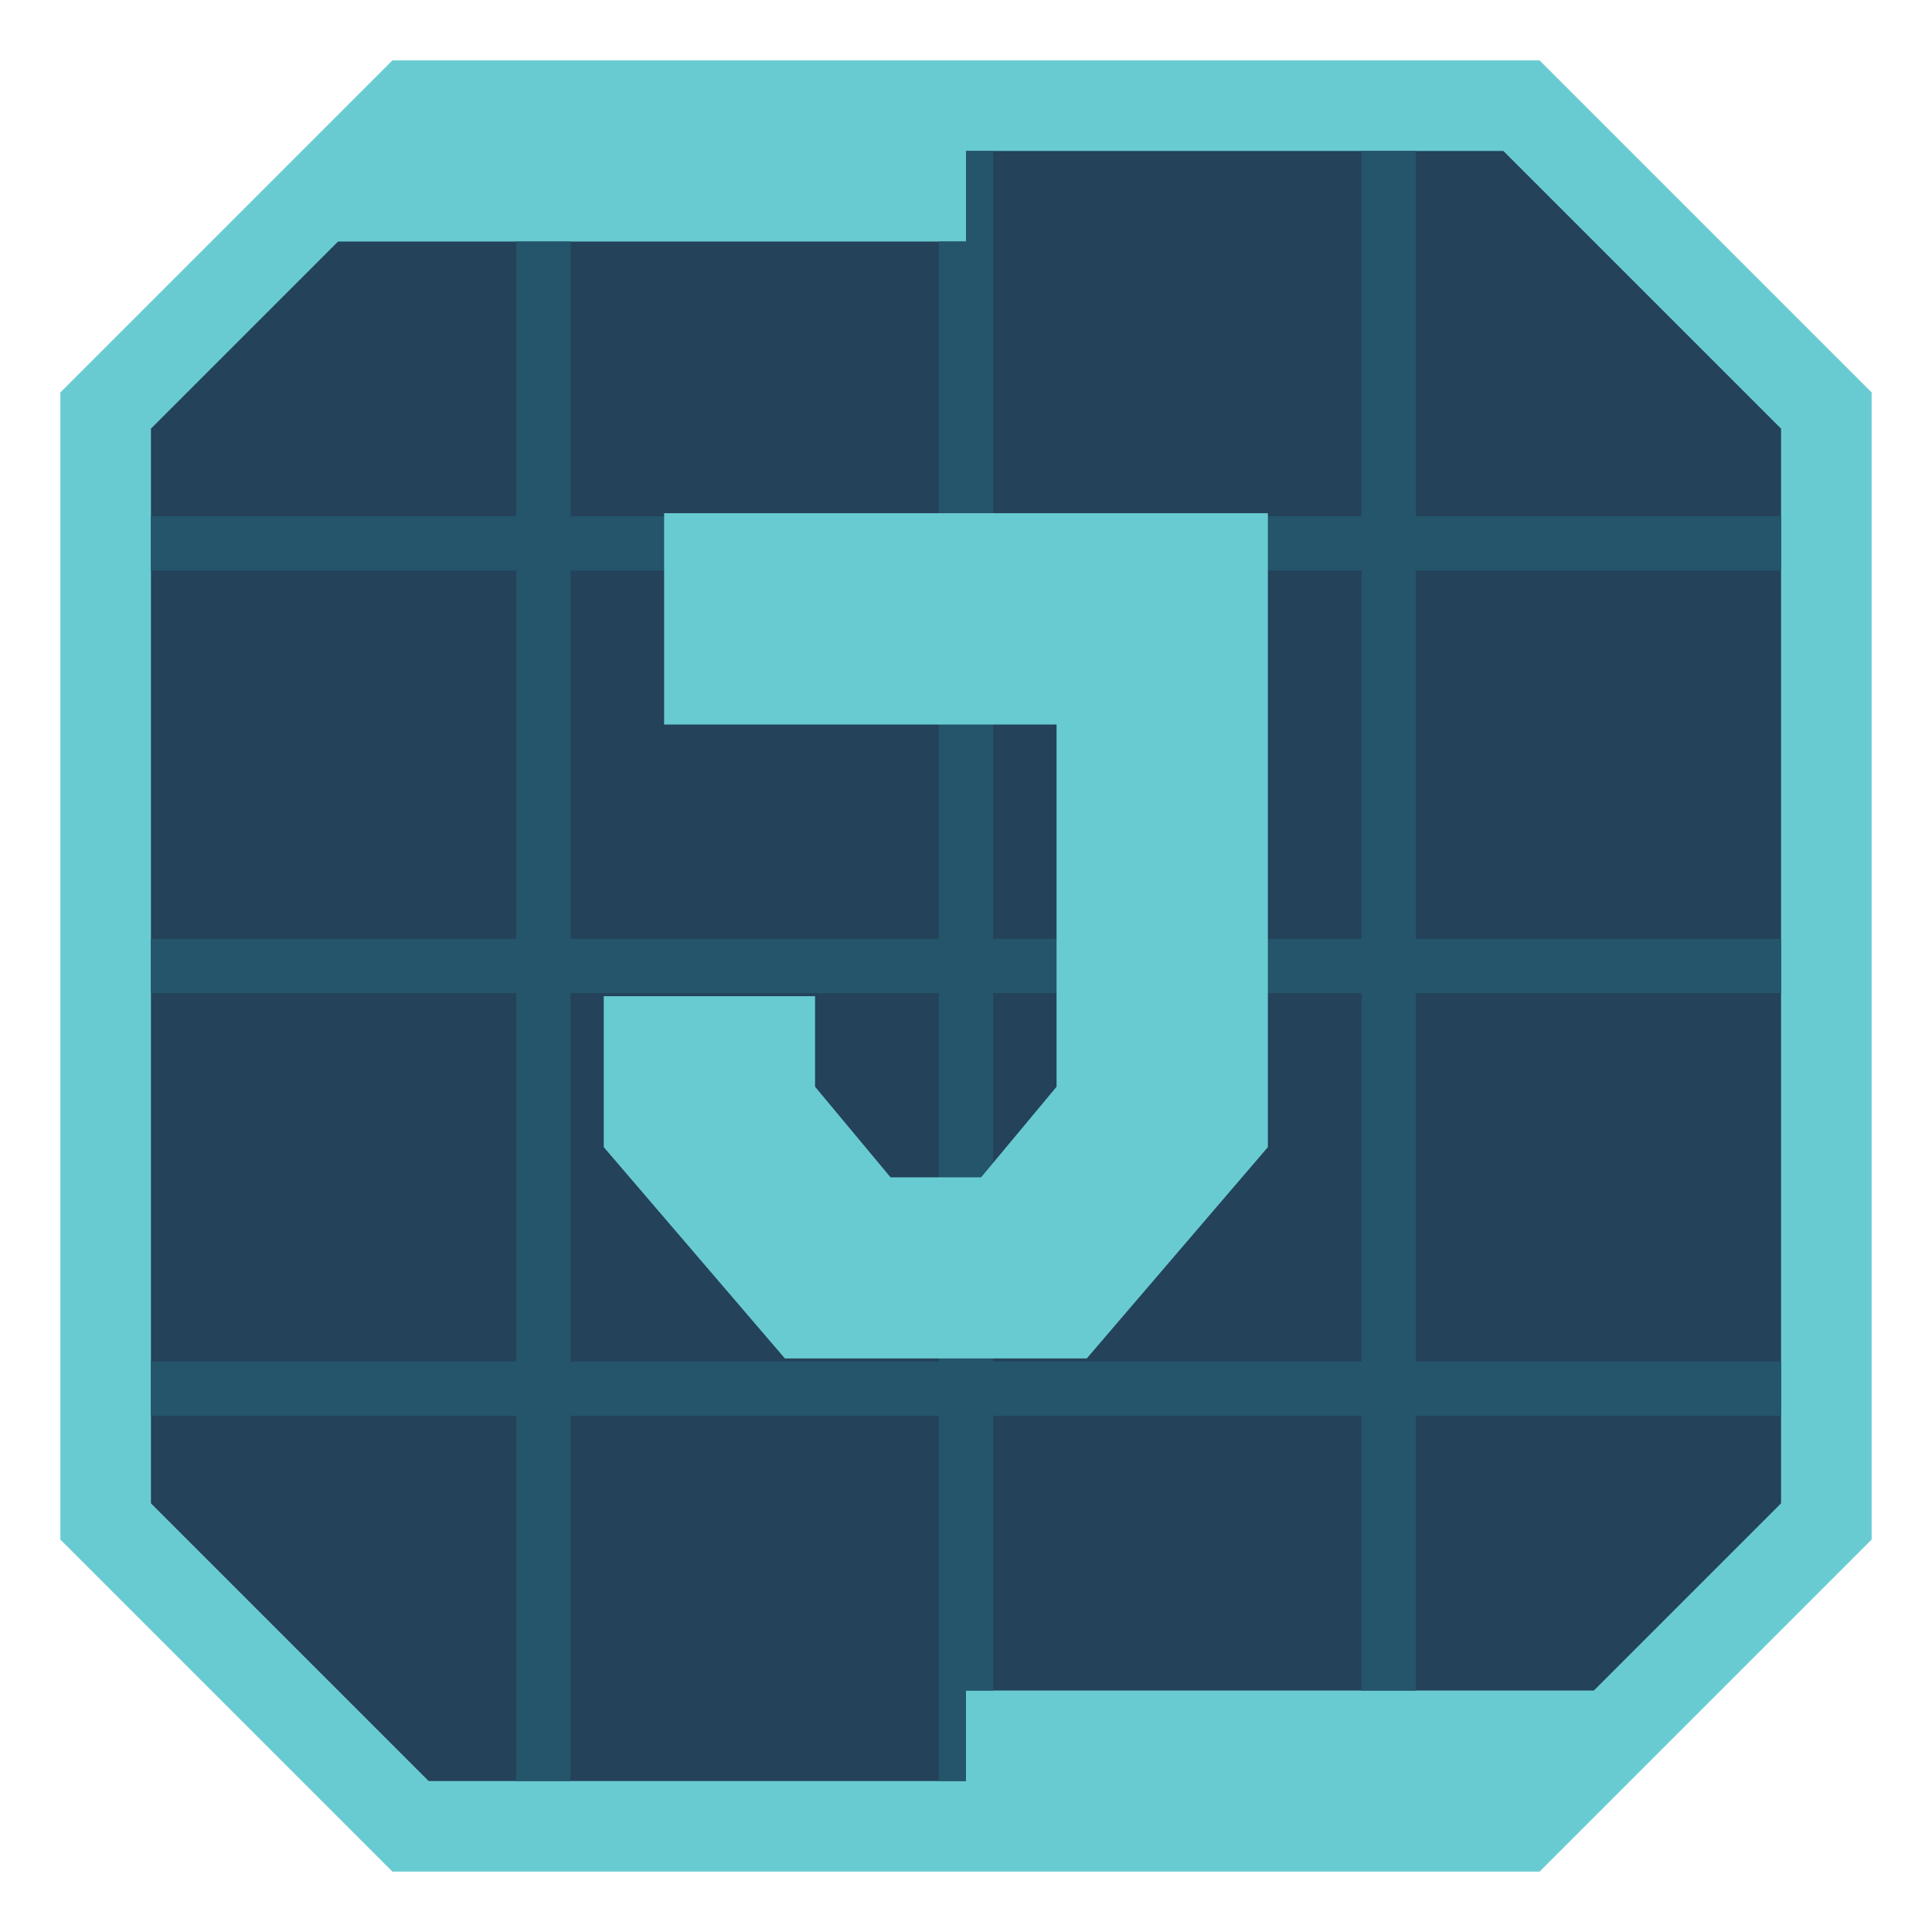
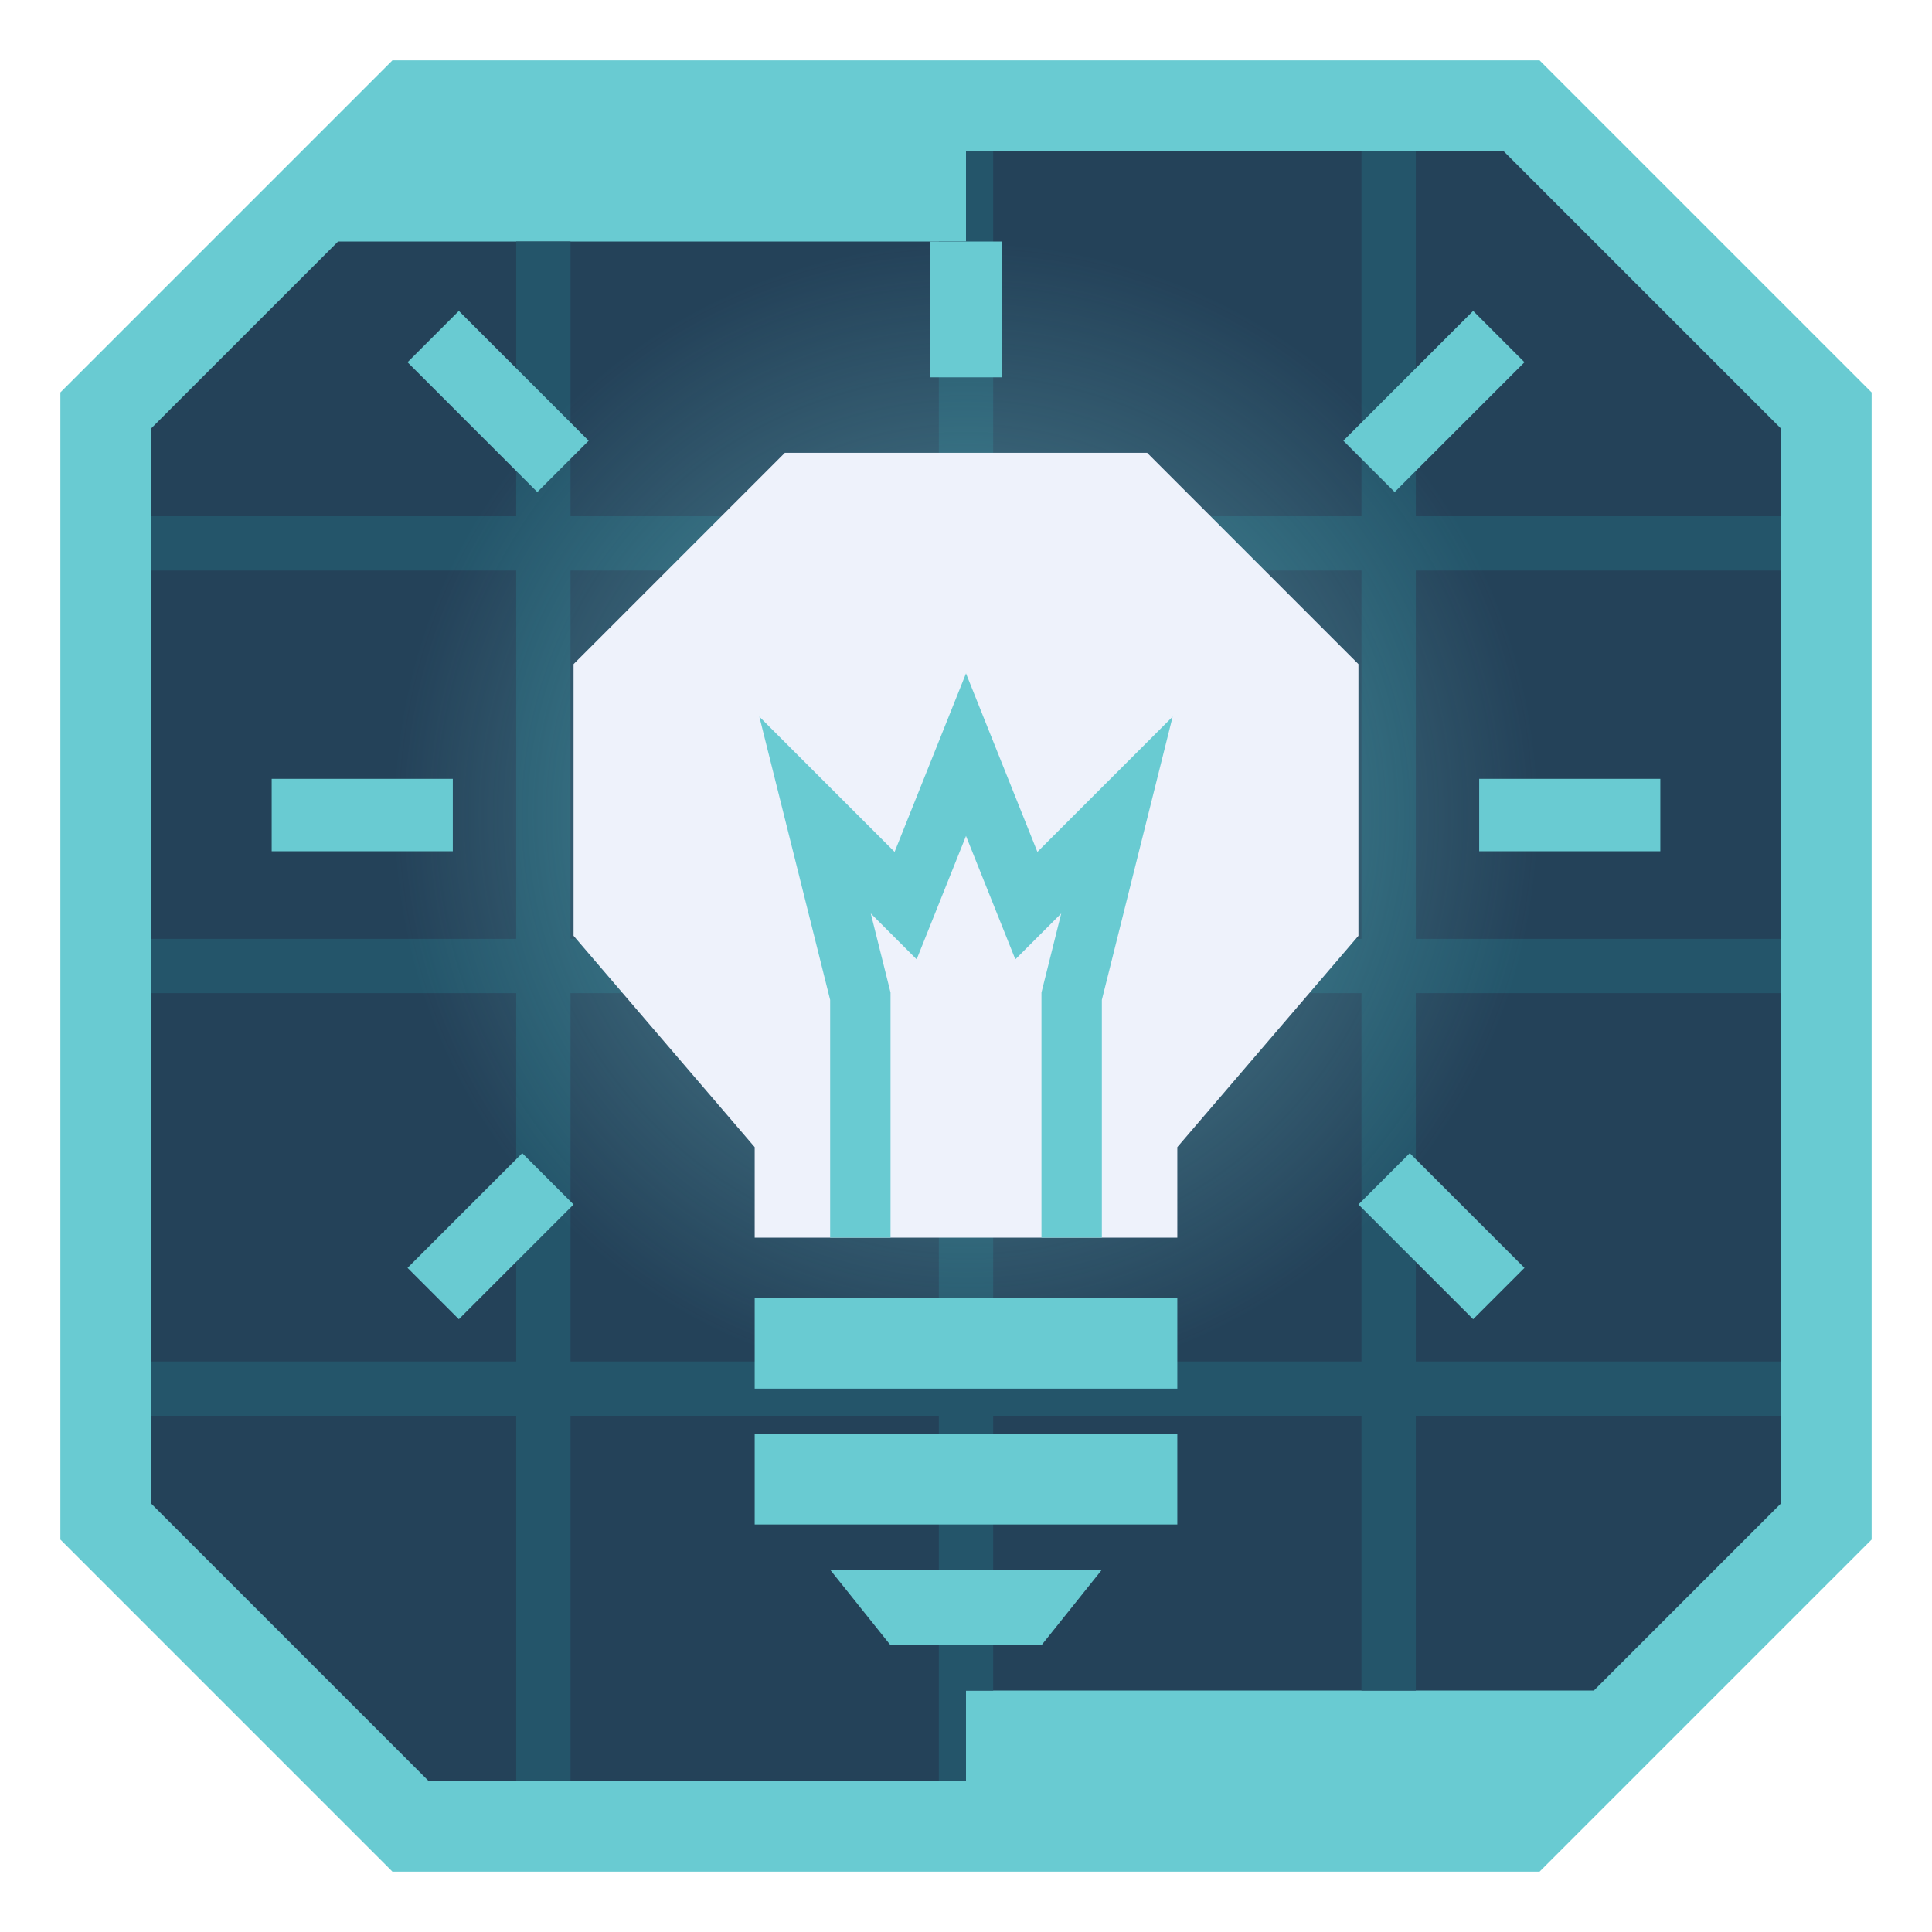
<svg xmlns="http://www.w3.org/2000/svg" viewBox="0 0 64 64" width="64" height="64">
  <defs>
    <clipPath id="screen">
      <path d="M5 14.2 L11.2 8 H32 V5 H49.8 L59 14.2 V49.8 L52.8 56 H32 V59 H14.2 L5 49.8 Z" />
    </clipPath>
+     <radialGradient id="halo" cx="32" cy="27" r="19" gradientUnits="userSpaceOnUse">
+       <stop offset="0" stop-color="#7fd4dc" stop-opacity="0.55" />
+       <stop offset="1" stop-color="#7fd4dc" stop-opacity="0" />
+     </radialGradient>
  </defs>
  <path d="M13 2 H51 L62 13 V51 L51 62 H13 L2 51 V13 Z" fill="#69cbd2" />
  <path d="M5 14.2 L11.2 8 H32 V5 H49.8 L59 14.2 V49.8 L52.8 56 H32 V59 H14.2 L5 49.8 Z" fill="#244259" />
-   <g clip-path="url(#screen)" stroke="#24556a" stroke-width="1.8" fill="none">
-     <path d="M18 0 V64 M32 0 V64 M46 0 V64 M0 18 H64 M0 32 H64 M0 46 H64" />
+   <g clip-path="url(#screen)">
+     <path d="M18 0 V64 M32 0 V64 M46 0 V64 M0 18 H64 M0 32 H64 M0 46 H64" stroke="#24556a" stroke-width="1.8" fill="none" />
+     <circle cx="32" cy="27" r="19" fill="url(#halo)" />
+     <g fill="#69cbd2">
+       <path d="M30.8 8 H33.2 V12.5 H30.8 Z" />
+       <path d="M9 25.8 H15 V28.2 H9 Z M49 25.8 H55 V28.2 H49 Z" />
+       <path d="M13.5 12 L15.2 10.3 L19.5 14.6 L17.8 16.3 Z M50.5 12 L48.8 10.3 L44.5 14.6 L46.2 16.3 Z" />
+       <path d="M13.5 42 L15.2 43.7 L19 39.9 L17.3 38.2 Z M50.5 42 L48.8 43.7 L45 39.9 L46.7 38.2 Z" />
+     </g>
  </g>
-   <path d="M22 17 H42 V38 L36 45 H26 L20 38 V33 H27 V36 L29.5 39 H32.5 L35 36 V24 H22 Z" fill="#69cbd2" />
+   <path d="M26 15 H38 L45 22 V31 L39 38 V41 H25 V38 L19 31 V22 Z" fill="#eef2fb" />
+   <path d="M28.5 41 V33 L27 27 L30 30 L32 25 L34 30 L37 27 L35.5 33 V41" stroke="#69cbd2" stroke-width="2" fill="none" stroke-linejoin="miter" />
+   <g fill="#69cbd2">
+     <path d="M25 43 H39 V46 H25 Z" />
+     <path d="M25 47.5 H39 V50.5 H25 Z" />
+     <path d="M27.5 52 H36.5 L34.5 54.5 H29.5 Z" />
+   </g>
</svg>
